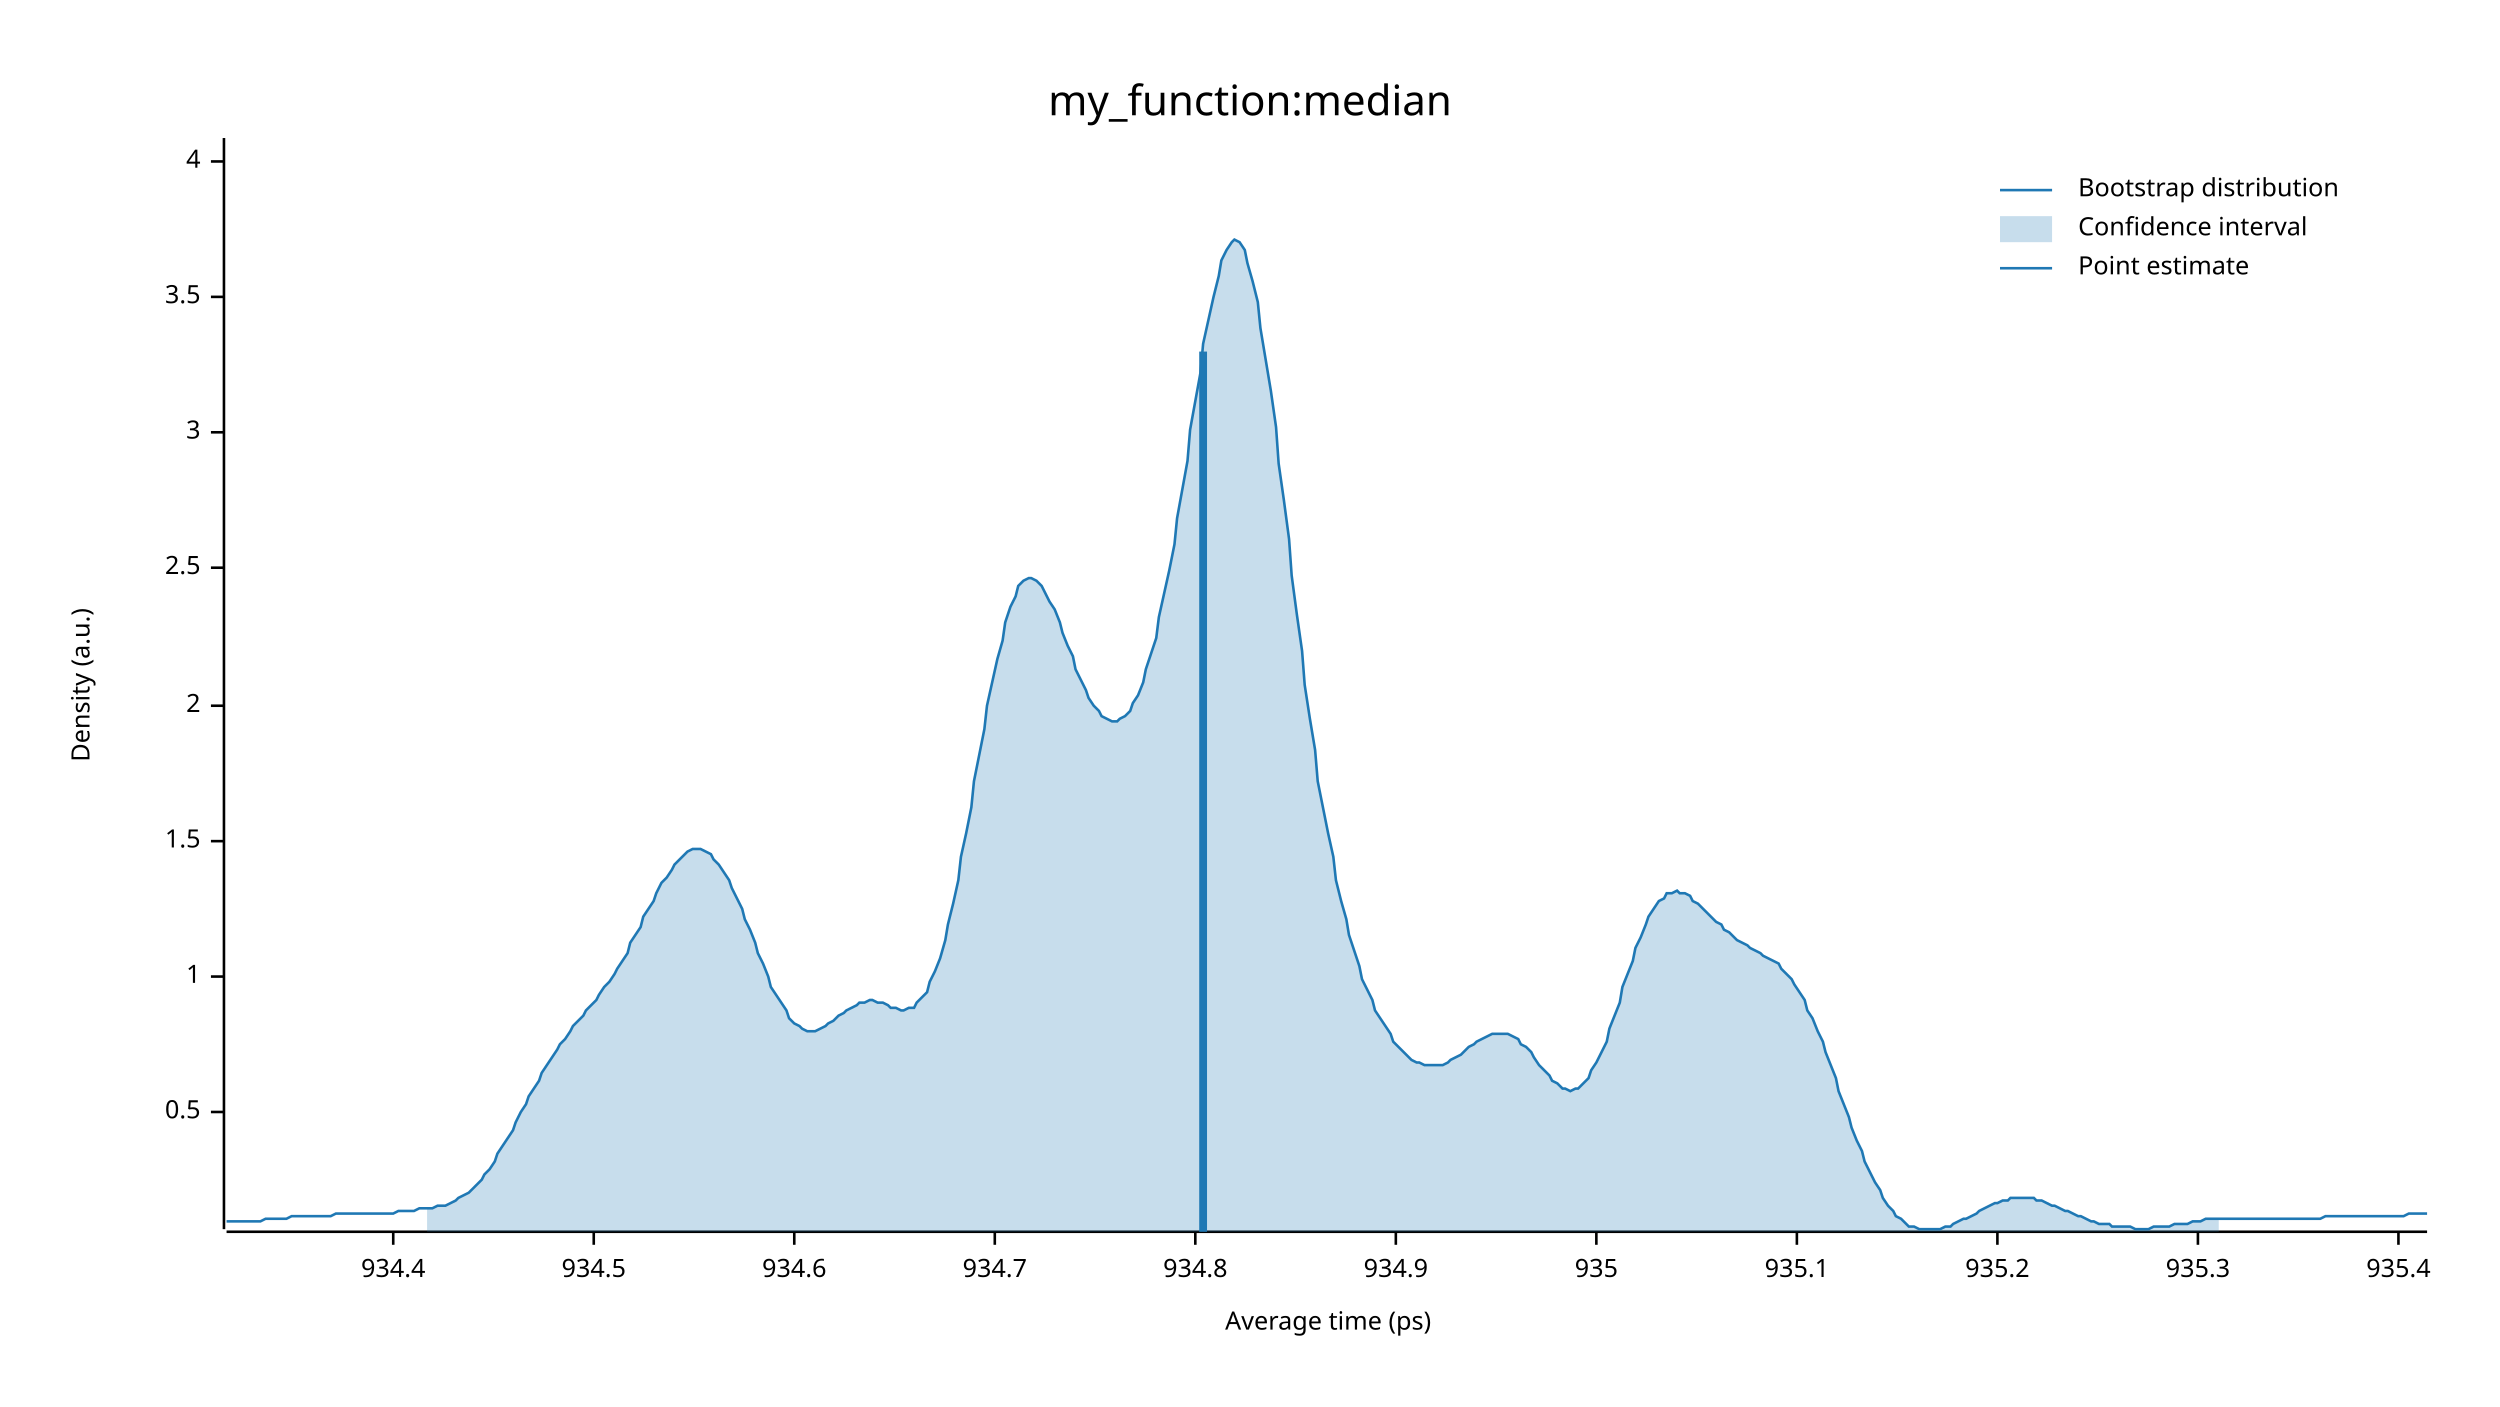
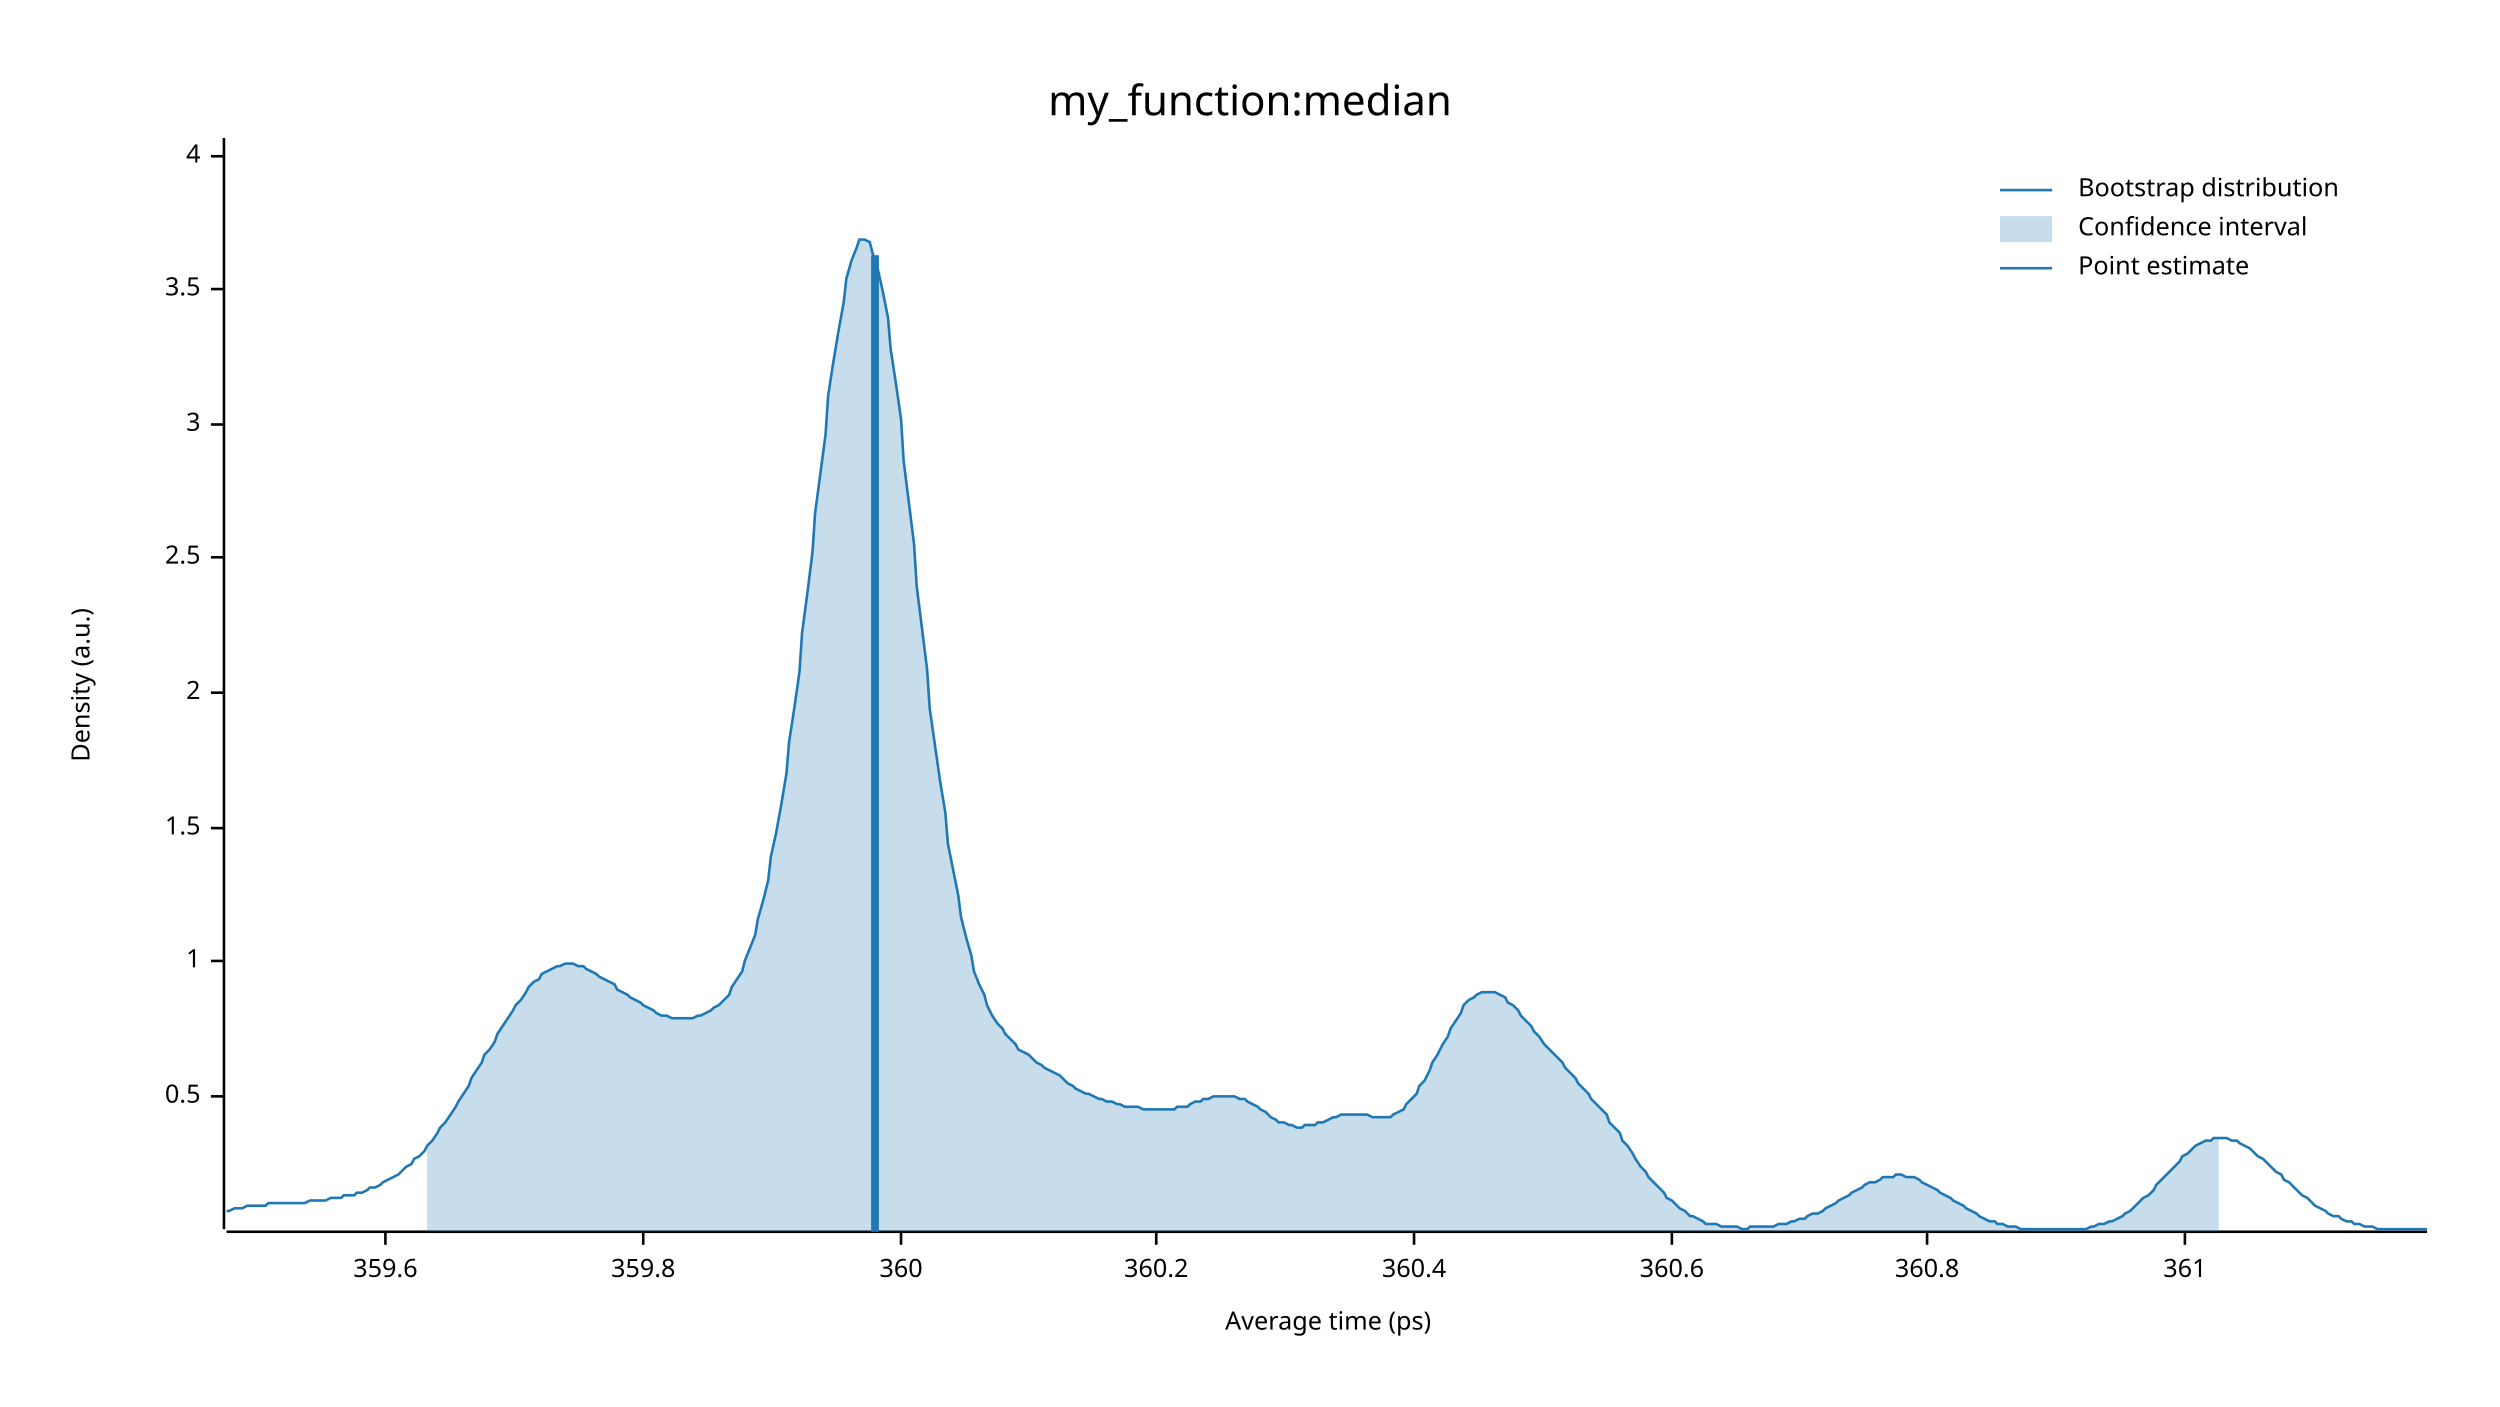
<svg xmlns="http://www.w3.org/2000/svg" width="960" height="540" viewBox="0 0 960 540">
  <text x="480" y="32" dy="0.76em" text-anchor="middle" font-family="sans-serif" font-size="16.129" opacity="1" fill="#000000">
my_function:median
</text>
  <text x="27" y="263" dy="0.76em" text-anchor="middle" font-family="sans-serif" font-size="9.677" opacity="1" fill="#000000" transform="rotate(270, 27, 263)">
Density (a.u.)
</text>
  <text x="510" y="513" dy="-0.5ex" text-anchor="middle" font-family="sans-serif" font-size="9.677" opacity="1" fill="#000000">
Average time (ps)
</text>
  <polyline fill="none" opacity="1" stroke="#000000" stroke-width="1" points="86,53 86,472 " />
-   <text x="77" y="427" dy="0.5ex" text-anchor="end" font-family="sans-serif" font-size="9.677" opacity="1" fill="#000000">
+   <text x="77" y="421" dy="0.5ex" text-anchor="end" font-family="sans-serif" font-size="9.677" opacity="1" fill="#000000">
0.5
</text>
-   <polyline fill="none" opacity="1" stroke="#000000" stroke-width="1" points="81,427 86,427 " />
-   <text x="77" y="375" dy="0.5ex" text-anchor="end" font-family="sans-serif" font-size="9.677" opacity="1" fill="#000000">
+   <polyline fill="none" opacity="1" stroke="#000000" stroke-width="1" points="81,421 86,421 " />
+   <text x="77" y="369" dy="0.5ex" text-anchor="end" font-family="sans-serif" font-size="9.677" opacity="1" fill="#000000">
1
</text>
-   <polyline fill="none" opacity="1" stroke="#000000" stroke-width="1" points="81,375 86,375 " />
-   <text x="77" y="323" dy="0.5ex" text-anchor="end" font-family="sans-serif" font-size="9.677" opacity="1" fill="#000000">
+   <polyline fill="none" opacity="1" stroke="#000000" stroke-width="1" points="81,369 86,369 " />
+   <text x="77" y="318" dy="0.5ex" text-anchor="end" font-family="sans-serif" font-size="9.677" opacity="1" fill="#000000">
1.5
</text>
-   <polyline fill="none" opacity="1" stroke="#000000" stroke-width="1" points="81,323 86,323 " />
-   <text x="77" y="271" dy="0.5ex" text-anchor="end" font-family="sans-serif" font-size="9.677" opacity="1" fill="#000000">
+   <polyline fill="none" opacity="1" stroke="#000000" stroke-width="1" points="81,318 86,318 " />
+   <text x="77" y="266" dy="0.5ex" text-anchor="end" font-family="sans-serif" font-size="9.677" opacity="1" fill="#000000">
2
</text>
-   <polyline fill="none" opacity="1" stroke="#000000" stroke-width="1" points="81,271 86,271 " />
-   <text x="77" y="218" dy="0.5ex" text-anchor="end" font-family="sans-serif" font-size="9.677" opacity="1" fill="#000000">
+   <polyline fill="none" opacity="1" stroke="#000000" stroke-width="1" points="81,266 86,266 " />
+   <text x="77" y="214" dy="0.5ex" text-anchor="end" font-family="sans-serif" font-size="9.677" opacity="1" fill="#000000">
2.5
</text>
-   <polyline fill="none" opacity="1" stroke="#000000" stroke-width="1" points="81,218 86,218 " />
-   <text x="77" y="166" dy="0.5ex" text-anchor="end" font-family="sans-serif" font-size="9.677" opacity="1" fill="#000000">
+   <polyline fill="none" opacity="1" stroke="#000000" stroke-width="1" points="81,214 86,214 " />
+   <text x="77" y="163" dy="0.5ex" text-anchor="end" font-family="sans-serif" font-size="9.677" opacity="1" fill="#000000">
3
</text>
-   <polyline fill="none" opacity="1" stroke="#000000" stroke-width="1" points="81,166 86,166 " />
-   <text x="77" y="114" dy="0.5ex" text-anchor="end" font-family="sans-serif" font-size="9.677" opacity="1" fill="#000000">
+   <polyline fill="none" opacity="1" stroke="#000000" stroke-width="1" points="81,163 86,163 " />
+   <text x="77" y="111" dy="0.5ex" text-anchor="end" font-family="sans-serif" font-size="9.677" opacity="1" fill="#000000">
3.5
</text>
-   <polyline fill="none" opacity="1" stroke="#000000" stroke-width="1" points="81,114 86,114 " />
-   <text x="77" y="62" dy="0.5ex" text-anchor="end" font-family="sans-serif" font-size="9.677" opacity="1" fill="#000000">
+   <polyline fill="none" opacity="1" stroke="#000000" stroke-width="1" points="81,111 86,111 " />
+   <text x="77" y="60" dy="0.5ex" text-anchor="end" font-family="sans-serif" font-size="9.677" opacity="1" fill="#000000">
4
</text>
-   <polyline fill="none" opacity="1" stroke="#000000" stroke-width="1" points="81,62 86,62 " />
+   <polyline fill="none" opacity="1" stroke="#000000" stroke-width="1" points="81,60 86,60 " />
  <polyline fill="none" opacity="1" stroke="#000000" stroke-width="1" points="87,473 932,473 " />
-   <text x="151" y="483" dy="0.76em" text-anchor="middle" font-family="sans-serif" font-size="9.677" opacity="1" fill="#000000">
- 934.4
+   <text x="148" y="483" dy="0.76em" text-anchor="middle" font-family="sans-serif" font-size="9.677" opacity="1" fill="#000000">
+ 359.6
</text>
-   <polyline fill="none" opacity="1" stroke="#000000" stroke-width="1" points="151,473 151,478 " />
-   <text x="228" y="483" dy="0.76em" text-anchor="middle" font-family="sans-serif" font-size="9.677" opacity="1" fill="#000000">
- 934.5
+   <polyline fill="none" opacity="1" stroke="#000000" stroke-width="1" points="148,473 148,478 " />
+   <text x="247" y="483" dy="0.76em" text-anchor="middle" font-family="sans-serif" font-size="9.677" opacity="1" fill="#000000">
+ 359.8
</text>
-   <polyline fill="none" opacity="1" stroke="#000000" stroke-width="1" points="228,473 228,478 " />
-   <text x="305" y="483" dy="0.76em" text-anchor="middle" font-family="sans-serif" font-size="9.677" opacity="1" fill="#000000">
- 934.6
+   <polyline fill="none" opacity="1" stroke="#000000" stroke-width="1" points="247,473 247,478 " />
+   <text x="346" y="483" dy="0.76em" text-anchor="middle" font-family="sans-serif" font-size="9.677" opacity="1" fill="#000000">
+ 360
</text>
-   <polyline fill="none" opacity="1" stroke="#000000" stroke-width="1" points="305,473 305,478 " />
-   <text x="382" y="483" dy="0.76em" text-anchor="middle" font-family="sans-serif" font-size="9.677" opacity="1" fill="#000000">
- 934.7
+   <polyline fill="none" opacity="1" stroke="#000000" stroke-width="1" points="346,473 346,478 " />
+   <text x="444" y="483" dy="0.76em" text-anchor="middle" font-family="sans-serif" font-size="9.677" opacity="1" fill="#000000">
+ 360.2
</text>
-   <polyline fill="none" opacity="1" stroke="#000000" stroke-width="1" points="382,473 382,478 " />
-   <text x="459" y="483" dy="0.76em" text-anchor="middle" font-family="sans-serif" font-size="9.677" opacity="1" fill="#000000">
- 934.8
+   <polyline fill="none" opacity="1" stroke="#000000" stroke-width="1" points="444,473 444,478 " />
+   <text x="543" y="483" dy="0.76em" text-anchor="middle" font-family="sans-serif" font-size="9.677" opacity="1" fill="#000000">
+ 360.4
</text>
-   <polyline fill="none" opacity="1" stroke="#000000" stroke-width="1" points="459,473 459,478 " />
-   <text x="536" y="483" dy="0.76em" text-anchor="middle" font-family="sans-serif" font-size="9.677" opacity="1" fill="#000000">
- 934.9
+   <polyline fill="none" opacity="1" stroke="#000000" stroke-width="1" points="543,473 543,478 " />
+   <text x="642" y="483" dy="0.76em" text-anchor="middle" font-family="sans-serif" font-size="9.677" opacity="1" fill="#000000">
+ 360.6
</text>
-   <polyline fill="none" opacity="1" stroke="#000000" stroke-width="1" points="536,473 536,478 " />
-   <text x="613" y="483" dy="0.76em" text-anchor="middle" font-family="sans-serif" font-size="9.677" opacity="1" fill="#000000">
- 935
+   <polyline fill="none" opacity="1" stroke="#000000" stroke-width="1" points="642,473 642,478 " />
+   <text x="740" y="483" dy="0.76em" text-anchor="middle" font-family="sans-serif" font-size="9.677" opacity="1" fill="#000000">
+ 360.8
</text>
-   <polyline fill="none" opacity="1" stroke="#000000" stroke-width="1" points="613,473 613,478 " />
-   <text x="690" y="483" dy="0.76em" text-anchor="middle" font-family="sans-serif" font-size="9.677" opacity="1" fill="#000000">
- 935.1
+   <polyline fill="none" opacity="1" stroke="#000000" stroke-width="1" points="740,473 740,478 " />
+   <text x="839" y="483" dy="0.76em" text-anchor="middle" font-family="sans-serif" font-size="9.677" opacity="1" fill="#000000">
+ 361
</text>
-   <polyline fill="none" opacity="1" stroke="#000000" stroke-width="1" points="690,473 690,478 " />
-   <text x="767" y="483" dy="0.76em" text-anchor="middle" font-family="sans-serif" font-size="9.677" opacity="1" fill="#000000">
- 935.2
- </text>
-   <polyline fill="none" opacity="1" stroke="#000000" stroke-width="1" points="767,473 767,478 " />
-   <text x="844" y="483" dy="0.76em" text-anchor="middle" font-family="sans-serif" font-size="9.677" opacity="1" fill="#000000">
- 935.3
- </text>
-   <polyline fill="none" opacity="1" stroke="#000000" stroke-width="1" points="844,473 844,478 " />
-   <text x="921" y="483" dy="0.76em" text-anchor="middle" font-family="sans-serif" font-size="9.677" opacity="1" fill="#000000">
- 935.4
- </text>
-   <polyline fill="none" opacity="1" stroke="#000000" stroke-width="1" points="921,473 921,478 " />
-   <polyline fill="none" opacity="1" stroke="#1F78B4" stroke-width="1" points="87,469 88,469 90,469 92,469 93,469 95,469 97,469 98,469 100,469 102,468 103,468 105,468 107,468 109,468 110,468 112,467 114,467 115,467 117,467 119,467 120,467 122,467 124,467 125,467 127,467 129,466 131,466 132,466 134,466 136,466 137,466 139,466 141,466 142,466 144,466 146,466 147,466 149,466 151,466 153,465 154,465 156,465 158,465 159,465 161,464 163,464 164,464 166,464 168,463 169,463 171,463 173,462 175,461 176,460 178,459 180,458 181,457 183,455 185,453 186,451 188,449 190,446 191,443 193,440 195,437 197,434 198,431 200,427 202,424 203,421 205,418 207,415 208,412 210,409 212,406 214,403 215,401 217,399 219,396 220,394 222,392 224,390 225,388 227,386 229,384 230,382 232,379 234,377 236,374 237,372 239,369 241,366 242,362 244,359 246,356 247,352 249,349 251,346 252,343 254,339 256,337 258,334 259,332 261,330 263,328 264,327 266,326 268,326 269,326 271,327 273,328 274,330 276,332 278,335 280,338 281,341 283,345 285,349 286,353 288,357 290,362 291,366 293,370 295,375 296,379 298,382 300,385 302,388 303,391 305,393 307,394 308,395 310,396 312,396 313,396 315,395 317,394 318,393 320,392 322,390 324,389 325,388 327,387 329,386 330,385 332,385 334,384 335,384 337,385 339,385 341,386 342,387 344,387 346,388 347,388 349,387 351,387 352,385 354,383 356,381 357,377 359,373 361,368 363,361 364,355 366,347 368,338 369,329 371,320 373,310 374,300 376,290 378,280 379,271 381,262 383,253 385,246 386,239 388,233 390,229 391,225 393,223 395,222 396,222 398,223 400,225 401,227 403,231 405,234 407,239 408,243 410,248 412,252 413,257 415,261 417,265 418,268 420,271 422,273 423,275 425,276 427,277 429,277 430,276 432,275 434,273 435,270 437,267 439,262 440,257 442,251 444,245 445,237 447,228 449,219 451,209 452,199 454,188 456,177 457,165 459,154 461,143 462,132 464,123 466,114 468,106 469,100 471,96 473,93 474,92 476,93 478,96 479,101 481,108 483,116 484,126 486,138 488,150 490,164 491,178 493,192 495,207 496,221 498,236 500,250 501,263 503,276 505,288 506,300 508,310 510,320 512,329 513,338 515,346 517,353 518,359 520,365 522,371 523,376 525,380 527,384 528,388 530,391 532,394 534,397 535,400 537,402 539,404 540,405 542,407 544,408 545,408 547,409 549,409 550,409 552,409 554,409 556,408 557,407 559,406 561,405 562,404 564,402 566,401 567,400 569,399 571,398 573,397 574,397 576,397 578,397 579,397 581,398 583,399 584,401 586,402 588,404 589,406 591,409 593,411 595,413 596,415 598,416 600,418 601,418 603,419 605,418 606,418 608,416 610,414 611,411 613,408 615,404 617,400 618,395 620,390 622,385 623,379 625,374 627,369 628,364 630,360 632,355 633,352 635,349 637,346 639,345 640,343 642,343 644,342 645,343 647,343 649,344 650,346 652,347 654,349 655,350 657,352 659,354 661,355 662,357 664,358 666,360 667,361 669,362 671,363 672,364 674,365 676,366 677,367 679,368 681,369 683,370 684,372 686,374 688,376 689,378 691,381 693,384 694,388 696,391 698,396 700,400 701,404 703,409 705,414 706,419 708,424 710,429 711,433 713,438 715,442 716,446 718,450 720,454 722,457 723,460 725,463 727,465 728,467 730,468 732,470 733,471 735,471 737,472 738,472 740,472 742,472 744,472 745,472 747,471 749,471 750,470 752,469 754,468 755,468 757,467 759,466 760,465 762,464 764,463 766,462 767,462 769,461 771,461 772,460 774,460 776,460 777,460 779,460 781,460 782,461 784,461 786,462 788,463 789,463 791,464 793,465 794,465 796,466 798,467 799,467 801,468 803,469 804,469 806,470 808,470 810,470 811,471 813,471 815,471 816,471 818,471 820,472 821,472 823,472 825,472 827,471 828,471 830,471 832,471 833,471 835,470 837,470 838,470 840,470 842,469 843,469 845,469 847,468 849,468 850,468 852,468 854,468 855,468 857,468 859,468 860,468 862,468 864,468 865,468 867,468 869,468 871,468 872,468 874,468 876,468 877,468 879,468 881,468 882,468 884,468 886,468 887,468 889,468 891,468 893,467 894,467 896,467 898,467 899,467 901,467 903,467 904,467 906,467 908,467 909,467 911,467 913,467 915,467 916,467 918,467 920,467 921,467 923,467 925,466 926,466 928,466 930,466 932,466 " />
-   <polygon opacity="0.25" fill="#1F78B4" points="164,464 166,464 168,463 169,463 171,463 173,462 175,461 176,460 178,459 180,458 181,457 183,455 185,453 186,451 188,449 190,446 191,443 193,440 195,437 197,434 198,431 200,427 202,424 203,421 205,418 207,415 208,412 210,409 212,406 214,403 215,401 217,399 219,396 220,394 222,392 224,390 225,388 227,386 229,384 230,382 232,379 234,377 236,374 237,372 239,369 241,366 242,362 244,359 246,356 247,352 249,349 251,346 252,343 254,339 256,337 258,334 259,332 261,330 263,328 264,327 266,326 268,326 269,326 271,327 273,328 274,330 276,332 278,335 280,338 281,341 283,345 285,349 286,353 288,357 290,362 291,366 293,370 295,375 296,379 298,382 300,385 302,388 303,391 305,393 307,394 308,395 310,396 312,396 313,396 315,395 317,394 318,393 320,392 322,390 324,389 325,388 327,387 329,386 330,385 332,385 334,384 335,384 337,385 339,385 341,386 342,387 344,387 346,388 347,388 349,387 351,387 352,385 354,383 356,381 357,377 359,373 361,368 363,361 364,355 366,347 368,338 369,329 371,320 373,310 374,300 376,290 378,280 379,271 381,262 383,253 385,246 386,239 388,233 390,229 391,225 393,223 395,222 396,222 398,223 400,225 401,227 403,231 405,234 407,239 408,243 410,248 412,252 413,257 415,261 417,265 418,268 420,271 422,273 423,275 425,276 427,277 429,277 430,276 432,275 434,273 435,270 437,267 439,262 440,257 442,251 444,245 445,237 447,228 449,219 451,209 452,199 454,188 456,177 457,165 459,154 461,143 462,132 464,123 466,114 468,106 469,100 471,96 473,93 474,92 476,93 478,96 479,101 481,108 483,116 484,126 486,138 488,150 490,164 491,178 493,192 495,207 496,221 498,236 500,250 501,263 503,276 505,288 506,300 508,310 510,320 512,329 513,338 515,346 517,353 518,359 520,365 522,371 523,376 525,380 527,384 528,388 530,391 532,394 534,397 535,400 537,402 539,404 540,405 542,407 544,408 545,408 547,409 549,409 550,409 552,409 554,409 556,408 557,407 559,406 561,405 562,404 564,402 566,401 567,400 569,399 571,398 573,397 574,397 576,397 578,397 579,397 581,398 583,399 584,401 586,402 588,404 589,406 591,409 593,411 595,413 596,415 598,416 600,418 601,418 603,419 605,418 606,418 608,416 610,414 611,411 613,408 615,404 617,400 618,395 620,390 622,385 623,379 625,374 627,369 628,364 630,360 632,355 633,352 635,349 637,346 639,345 640,343 642,343 644,342 645,343 647,343 649,344 650,346 652,347 654,349 655,350 657,352 659,354 661,355 662,357 664,358 666,360 667,361 669,362 671,363 672,364 674,365 676,366 677,367 679,368 681,369 683,370 684,372 686,374 688,376 689,378 691,381 693,384 694,388 696,391 698,396 700,400 701,404 703,409 705,414 706,419 708,424 710,429 711,433 713,438 715,442 716,446 718,450 720,454 722,457 723,460 725,463 727,465 728,467 730,468 732,470 733,471 735,471 737,472 738,472 740,472 742,472 744,472 745,472 747,471 749,471 750,470 752,469 754,468 755,468 757,467 759,466 760,465 762,464 764,463 766,462 767,462 769,461 771,461 772,460 774,460 776,460 777,460 779,460 781,460 782,461 784,461 786,462 788,463 789,463 791,464 793,465 794,465 796,466 798,467 799,467 801,468 803,469 804,469 806,470 808,470 810,470 811,471 813,471 815,471 816,471 818,471 820,472 821,472 823,472 825,472 827,471 828,471 830,471 832,471 833,471 835,470 837,470 838,470 840,470 842,469 843,469 845,469 847,468 849,468 850,468 852,468 852,473 164,473 " />
-   <polyline fill="none" opacity="1" stroke="#1F78B4" stroke-width="3" points="462,473 462,135 " />
+   <polyline fill="none" opacity="1" stroke="#000000" stroke-width="1" points="839,473 839,478 " />
+   <polyline fill="none" opacity="1" stroke="#1F78B4" stroke-width="1" points="87,465 88,465 90,464 92,464 93,464 95,463 97,463 98,463 100,463 102,463 103,462 105,462 107,462 109,462 110,462 112,462 114,462 115,462 117,462 119,461 120,461 122,461 124,461 125,461 127,460 129,460 131,460 132,459 134,459 136,459 137,458 139,458 141,457 142,456 144,456 146,455 147,454 149,453 151,452 153,451 154,450 156,448 158,447 159,445 161,444 163,442 164,440 166,438 168,435 169,433 171,431 173,428 175,425 176,423 178,420 180,417 181,414 183,411 185,408 186,405 188,403 190,400 191,397 193,394 195,391 197,388 198,386 200,384 202,381 203,379 205,377 207,376 208,374 210,373 212,372 214,371 215,371 217,370 219,370 220,370 222,371 224,371 225,372 227,373 229,374 230,375 232,376 234,377 236,378 237,380 239,381 241,382 242,383 244,384 246,385 247,386 249,387 251,388 252,389 254,390 256,390 258,391 259,391 261,391 263,391 264,391 266,391 268,390 269,390 271,389 273,388 274,387 276,386 278,384 280,382 281,379 283,376 285,373 286,369 288,364 290,359 291,353 293,346 295,338 296,329 298,320 300,309 302,297 303,285 305,272 307,258 308,243 310,228 312,212 313,197 315,182 317,167 318,152 320,139 322,127 324,116 325,107 327,100 329,95 330,92 332,92 334,93 335,97 337,103 339,112 341,122 342,134 344,147 346,161 347,177 349,193 351,209 352,225 354,241 356,257 357,272 359,286 361,300 363,312 364,324 366,334 368,344 369,352 371,360 373,367 374,373 376,378 378,382 379,386 381,390 383,393 385,395 386,397 388,399 390,401 391,403 393,404 395,405 396,406 398,408 400,409 401,410 403,411 405,412 407,413 408,414 410,416 412,417 413,418 415,419 417,420 418,420 420,421 422,422 423,422 425,423 427,423 429,424 430,424 432,425 434,425 435,425 437,425 439,426 440,426 442,426 444,426 445,426 447,426 449,426 451,426 452,425 454,425 456,425 457,424 459,423 461,423 462,422 464,422 466,421 468,421 469,421 471,421 473,421 474,421 476,422 478,422 479,423 481,424 483,425 484,426 486,427 488,429 490,430 491,431 493,431 495,432 496,432 498,433 500,433 501,432 503,432 505,432 506,431 508,431 510,430 512,429 513,429 515,428 517,428 518,428 520,428 522,428 523,428 525,428 527,429 528,429 530,429 532,429 534,429 535,428 537,427 539,426 540,424 542,422 544,420 545,417 547,415 549,411 550,408 552,405 554,401 556,398 557,395 559,392 561,389 562,386 564,384 566,383 567,382 569,381 571,381 573,381 574,381 576,382 578,383 579,385 581,386 583,388 584,390 586,392 588,394 589,396 591,398 593,401 595,403 596,404 598,406 600,408 601,410 603,412 605,414 606,416 608,418 610,420 611,422 613,424 615,426 617,428 618,431 620,433 622,435 623,438 625,440 627,443 628,445 630,448 632,450 633,452 635,454 637,456 639,458 640,460 642,461 644,463 645,464 647,465 649,467 650,467 652,468 654,469 655,470 657,470 659,470 661,471 662,471 664,471 666,471 667,471 669,472 671,472 672,471 674,471 676,471 677,471 679,471 681,471 683,470 684,470 686,470 688,469 689,469 691,468 693,468 694,467 696,466 698,466 700,465 701,464 703,463 705,462 706,461 708,460 710,459 711,458 713,457 715,456 716,455 718,454 720,454 722,453 723,452 725,452 727,452 728,451 730,451 732,452 733,452 735,452 737,453 738,454 740,455 742,456 744,457 745,458 747,459 749,460 750,461 752,462 754,463 755,464 757,465 759,466 760,467 762,468 764,469 766,469 767,470 769,470 771,471 772,471 774,471 776,472 777,472 779,472 781,472 782,472 784,472 786,472 788,472 789,472 791,472 793,472 794,472 796,472 798,472 799,472 801,472 803,471 804,471 806,470 808,470 810,469 811,469 813,468 815,467 816,466 818,465 820,463 821,462 823,460 825,459 827,457 828,455 830,453 832,451 833,450 835,448 837,446 838,444 840,443 842,441 843,440 845,439 847,438 849,438 850,437 852,437 854,437 855,437 857,438 859,438 860,439 862,440 864,441 865,442 867,444 869,445 871,447 872,448 874,450 876,451 877,453 879,454 881,456 882,457 884,459 886,460 887,461 889,463 891,464 893,465 894,466 896,467 898,467 899,468 901,469 903,469 904,470 906,470 908,471 909,471 911,471 913,472 915,472 916,472 918,472 920,472 921,472 923,472 925,472 926,472 928,472 930,472 932,472 " />
+   <polygon opacity="0.25" fill="#1F78B4" points="164,440 166,438 168,435 169,433 171,431 173,428 175,425 176,423 178,420 180,417 181,414 183,411 185,408 186,405 188,403 190,400 191,397 193,394 195,391 197,388 198,386 200,384 202,381 203,379 205,377 207,376 208,374 210,373 212,372 214,371 215,371 217,370 219,370 220,370 222,371 224,371 225,372 227,373 229,374 230,375 232,376 234,377 236,378 237,380 239,381 241,382 242,383 244,384 246,385 247,386 249,387 251,388 252,389 254,390 256,390 258,391 259,391 261,391 263,391 264,391 266,391 268,390 269,390 271,389 273,388 274,387 276,386 278,384 280,382 281,379 283,376 285,373 286,369 288,364 290,359 291,353 293,346 295,338 296,329 298,320 300,309 302,297 303,285 305,272 307,258 308,243 310,228 312,212 313,197 315,182 317,167 318,152 320,139 322,127 324,116 325,107 327,100 329,95 330,92 332,92 334,93 335,97 337,103 339,112 341,122 342,134 344,147 346,161 347,177 349,193 351,209 352,225 354,241 356,257 357,272 359,286 361,300 363,312 364,324 366,334 368,344 369,352 371,360 373,367 374,373 376,378 378,382 379,386 381,390 383,393 385,395 386,397 388,399 390,401 391,403 393,404 395,405 396,406 398,408 400,409 401,410 403,411 405,412 407,413 408,414 410,416 412,417 413,418 415,419 417,420 418,420 420,421 422,422 423,422 425,423 427,423 429,424 430,424 432,425 434,425 435,425 437,425 439,426 440,426 442,426 444,426 445,426 447,426 449,426 451,426 452,425 454,425 456,425 457,424 459,423 461,423 462,422 464,422 466,421 468,421 469,421 471,421 473,421 474,421 476,422 478,422 479,423 481,424 483,425 484,426 486,427 488,429 490,430 491,431 493,431 495,432 496,432 498,433 500,433 501,432 503,432 505,432 506,431 508,431 510,430 512,429 513,429 515,428 517,428 518,428 520,428 522,428 523,428 525,428 527,429 528,429 530,429 532,429 534,429 535,428 537,427 539,426 540,424 542,422 544,420 545,417 547,415 549,411 550,408 552,405 554,401 556,398 557,395 559,392 561,389 562,386 564,384 566,383 567,382 569,381 571,381 573,381 574,381 576,382 578,383 579,385 581,386 583,388 584,390 586,392 588,394 589,396 591,398 593,401 595,403 596,404 598,406 600,408 601,410 603,412 605,414 606,416 608,418 610,420 611,422 613,424 615,426 617,428 618,431 620,433 622,435 623,438 625,440 627,443 628,445 630,448 632,450 633,452 635,454 637,456 639,458 640,460 642,461 644,463 645,464 647,465 649,467 650,467 652,468 654,469 655,470 657,470 659,470 661,471 662,471 664,471 666,471 667,471 669,472 671,472 672,471 674,471 676,471 677,471 679,471 681,471 683,470 684,470 686,470 688,469 689,469 691,468 693,468 694,467 696,466 698,466 700,465 701,464 703,463 705,462 706,461 708,460 710,459 711,458 713,457 715,456 716,455 718,454 720,454 722,453 723,452 725,452 727,452 728,451 730,451 732,452 733,452 735,452 737,453 738,454 740,455 742,456 744,457 745,458 747,459 749,460 750,461 752,462 754,463 755,464 757,465 759,466 760,467 762,468 764,469 766,469 767,470 769,470 771,471 772,471 774,471 776,472 777,472 779,472 781,472 782,472 784,472 786,472 788,472 789,472 791,472 793,472 794,472 796,472 798,472 799,472 801,472 803,471 804,471 806,470 808,470 810,469 811,469 813,468 815,467 816,466 818,465 820,463 821,462 823,460 825,459 827,457 828,455 830,453 832,451 833,450 835,448 837,446 838,444 840,443 842,441 843,440 845,439 847,438 849,438 850,437 852,437 852,473 164,473 " />
+   <polyline fill="none" opacity="1" stroke="#1F78B4" stroke-width="3" points="336,473 336,98 " />
  <text x="798" y="68" dy="0.76em" text-anchor="start" font-family="sans-serif" font-size="9.677" opacity="1" fill="#000000">
Bootstrap distribution
</text>
  <text x="798" y="83" dy="0.76em" text-anchor="start" font-family="sans-serif" font-size="9.677" opacity="1" fill="#000000">
Confidence interval
</text>
  <text x="798" y="98" dy="0.76em" text-anchor="start" font-family="sans-serif" font-size="9.677" opacity="1" fill="#000000">
Point estimate
</text>
  <polyline fill="none" opacity="1" stroke="#1F78B4" stroke-width="1" points="768,73 788,73 " />
  <rect x="768" y="83" width="20" height="10" opacity="0.25" fill="#1F78B4" stroke="none" />
  <polyline fill="none" opacity="1" stroke="#1F78B4" stroke-width="1" points="768,103 788,103 " />
</svg>
